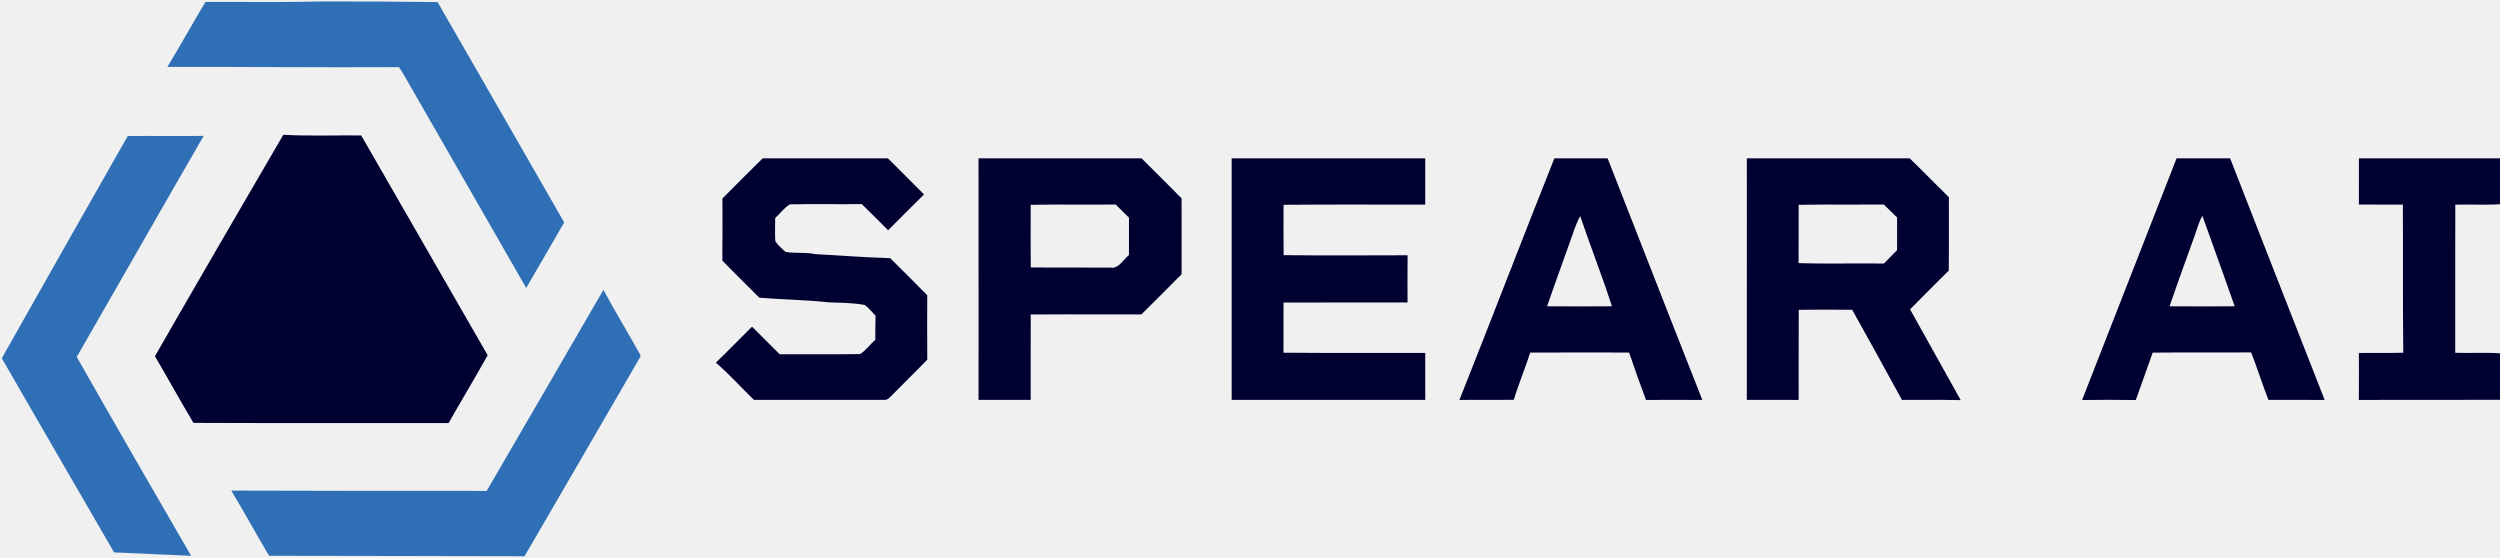
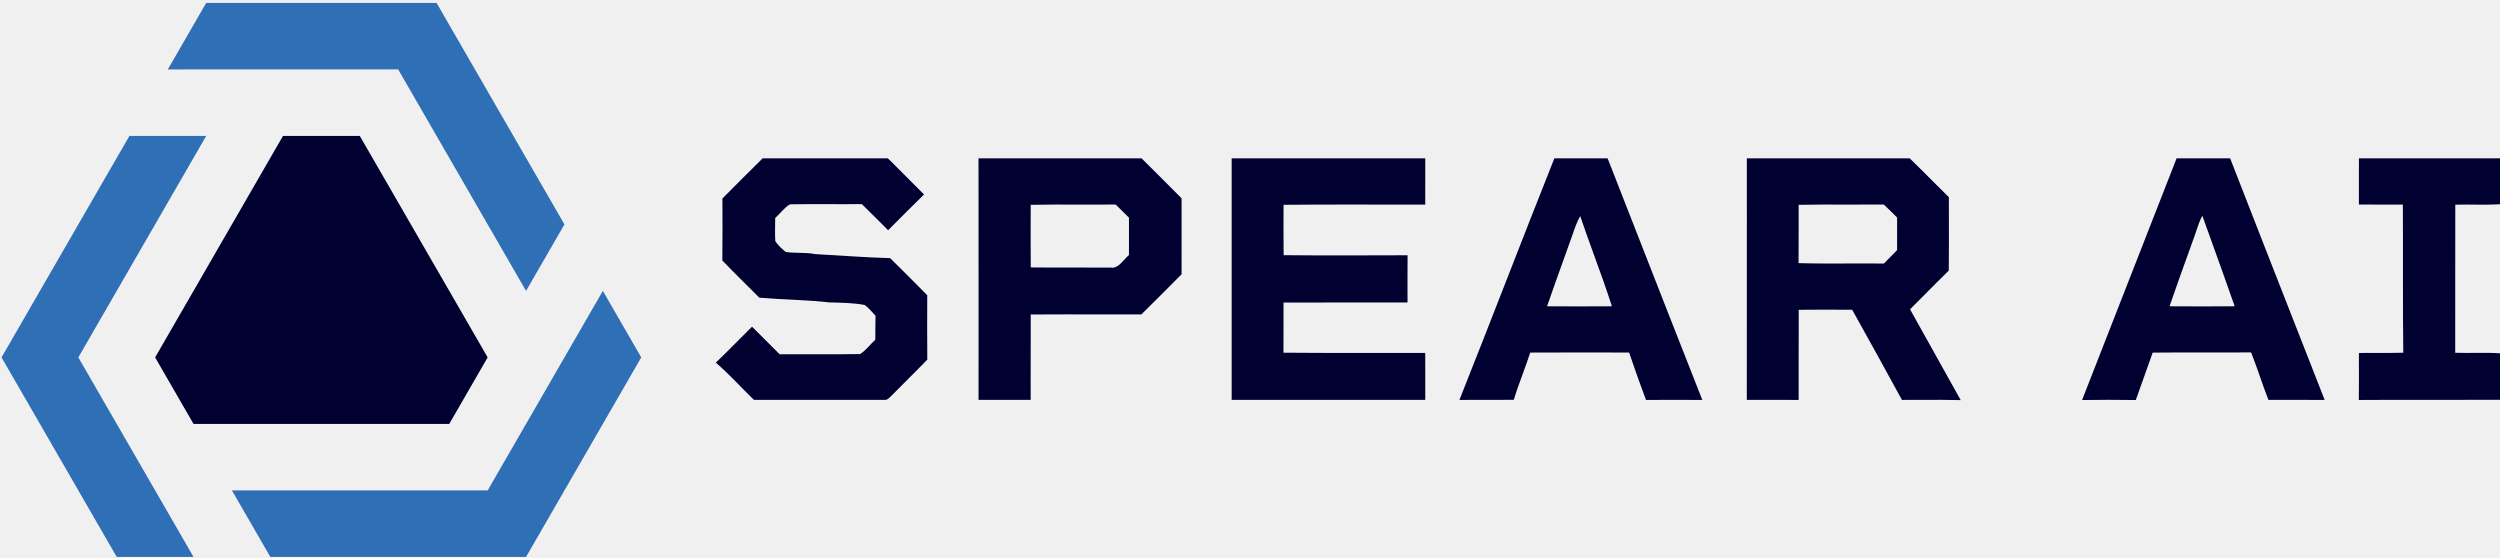
<svg xmlns="http://www.w3.org/2000/svg" viewBox="0 0 1058 236">
  <path fill="#000031" d="M322.76 67h52.97l.67.63.52.52c4.68 4.74 9.41 9.43 14.13 14.14-5.12 4.99-10.14 10.09-15.2 15.14-3.72-3.67-7.36-7.43-11.12-11.05-10.12.11-20.31-.11-30.42.09-2.31 1.29-4.23 4-6.25 5.79.01 3.25-.17 6.53.04 9.78 1.07 1.76 2.84 3.26 4.41 4.59 4.11.66 8.33.05 12.49.91 10.56.56 21.12 1.43 31.7 1.7 5.27 5.2 10.51 10.44 15.71 15.71-.02 9.08-.07 18.17.02 27.25-4.95 5.13-10.08 10.07-15.06 15.17-1.06.94-1.68 2.02-3.28 1.86-18.35-.02-36.69 0-55.03-.01-5.38-5.18-10.39-10.84-16.06-15.7v-.12c5.19-4.92 10.14-10.13 15.26-15.14 3.9 3.89 7.77 7.79 11.68 11.66 11.34-.07 22.73.11 34.05-.08 2.39-1.47 4.3-4.16 6.44-6.04.03-3.39.01-6.79.1-10.18-1.45-1.56-2.86-3.26-4.56-4.55-4.79-.93-10.17-.95-15.04-1.1-9.82-1.11-19.74-1.15-29.58-1.99-5.21-5.24-10.53-10.39-15.66-15.73.13-8.75.06-17.5.04-26.25 5.65-5.69 11.32-11.37 17.03-17Z" />
  <path fill="#000031" fill-rule="evenodd" d="M483.09 67h-68.98c.048 23.305.035 46.629.022 69.949-.006 10.762-.012 21.523-.012 32.281 7.36-.02 14.71-.01 22.06 0 0-3.283-.002-6.566-.004-9.851-.006-8.76-.012-17.525.024-26.289 10.035-.064 20.075-.054 30.113-.044 5.576.006 11.152.011 16.727.004 5.69-5.64 11.38-11.3 17.01-17-.02-10.71-.02-21.41-.01-32.12l-2.976-2.989c-4.64-4.66-9.287-9.328-13.974-13.941Zm-26.752 19.58c-6.717-.02-13.434-.04-20.148.1-.002 1.962-.006 3.924-.011 5.887-.014 6.868-.029 13.735.041 20.603 6.113.081 12.226.069 18.337.056 5.156-.011 10.31-.022 15.463.024 2.36.468 4.239-1.611 5.938-3.49.627-.693 1.229-1.359 1.822-1.86-.03-5.26-.04-10.52 0-15.78-1.85-1.88-3.73-3.74-5.64-5.57-5.266.062-10.534.046-15.802.03Z" clip-rule="evenodd" />
  <path fill="#000031" d="M521.24 67h81.93c-.03 6.53-.01 13.07-.01 19.6-19.98.01-39.98-.12-59.96.07-.01 7.1-.07 14.21.03 21.32 17.48.18 34.98.09 52.46.04-.07 6.65-.03 13.31-.02 19.97-17.49.04-34.98-.03-52.48.04-.03 7.07.02 14.14-.03 21.22 20 .2 40.01.02 60 .1-.01 6.62 0 13.25.01 19.87-27.31-.02-54.62-.01-81.93 0 .04-34.07.02-68.15 0-102.23Z" />
  <path fill="#000031" fill-rule="evenodd" d="M680.29 67h-22.48c-6.76 16.98-13.428 34.057-20.095 51.135-6.668 17.077-13.335 34.155-20.095 51.135 3.907-.066 7.812-.057 11.716-.048 3.769.008 7.536.017 11.304-.042 1.137-3.721 2.476-7.381 3.813-11.039 1.086-2.968 2.171-5.934 3.147-8.931 13.95-.08 27.9-.05 41.84-.02 2.3 6.71 4.64 13.43 7.14 20.07 7.94-.06 15.9-.07 23.84 0-9.911-25.104-19.74-50.247-29.567-75.388-3.42-8.748-6.84-17.496-10.263-26.242l-.3-.63Zm-5.69 40.944c-1.995-5.491-3.99-10.983-5.86-16.514-1.28 2.36-2.24 4.81-3.06 7.36a2436.22 2436.22 0 0 1-4.156 11.614c-2.301 6.396-4.602 12.792-6.814 19.216 9.14.07 18.31.07 27.45 0-2.331-7.283-4.946-14.479-7.56-21.676ZM808.18 67h-68.92c.002 7.864.006 15.727.01 23.59.013 26.217.026 52.431-.02 78.64l3.133-.005c6.266-.009 12.533-.019 18.807.015.008-4.766.002-9.533-.003-14.299-.008-7.944-.017-15.887.033-23.831 5.141-.061 10.282-.053 15.421-.045 2.397.004 4.793.008 7.189.005 7.1 12.68 14.11 25.41 21.07 38.17 2.618.006 5.237-.005 7.855-.017 5.675-.025 11.35-.05 17.015.107-3.5-6.221-6.967-12.462-10.434-18.703-3.656-6.579-7.311-13.158-11.006-19.717 1.724-1.727 3.443-3.461 5.161-5.194 3.723-3.756 7.445-7.511 11.229-11.206.079-7.453.065-14.905.051-22.358-.006-2.897-.011-5.795-.011-8.692-2.564-2.509-5.096-5.047-7.628-7.585-2.968-2.975-5.935-5.95-8.952-8.875Zm-26.077 19.579c-6.972-.02-13.944-.038-20.913.101-.012 3.292-.008 6.584-.004 9.876.006 4.937.012 9.872-.036 14.804 7.196.203 14.402.178 21.607.152 4.84-.017 9.679-.034 14.513.018 1.89-1.87 3.75-3.76 5.58-5.68-.02-4.59-.03-9.19 0-13.79-1.84-1.87-3.72-3.69-5.62-5.5-5.041.046-10.084.032-15.127.019ZM943.77 67h-22.63c-6.029 15.453-12.083 30.908-18.137 46.365a30885.217 30885.217 0 0 0-21.863 55.925c7.56-.11 15.17-.12 22.73 0 2.42-6.67 4.8-13.36 7.15-20.06 7.337-.09 14.676-.076 22.015-.063 6.546.012 13.092.024 19.635-.037 1.337 3.37 2.534 6.794 3.731 10.217 1.158 3.312 2.316 6.623 3.599 9.883 7.93-.01 15.86-.02 23.79.01-3.71-9.474-7.424-18.95-11.138-28.426-9.534-24.319-19.069-48.644-28.532-72.974l-.35-.84Zm-8.058 34.524c-1.229-3.41-2.458-6.822-3.682-10.234-1.1 2.004-1.801 4.128-2.51 6.273-.162.489-.323.978-.49 1.467-.939 2.623-1.884 5.244-2.829 7.865-2.726 7.564-5.452 15.128-8.051 22.725 9.19.07 18.39.07 27.57 0-3.268-9.387-6.638-18.742-10.008-28.096Z" clip-rule="evenodd" />
  <path fill="#000031" d="M998.3 67h59.7v19.43c-6.29.4-12.62 0-18.92.19-.06 20.89 0 41.79-.03 62.68 6.31.2 12.65-.2 18.95.22v19.68c-19.91.09-39.83-.06-59.74.07.08-6.63.04-13.26.02-19.89 6.26-.1 12.53.07 18.79-.11-.26-20.93-.05-41.78-.18-62.69-6.2-.02-12.4.03-18.61-.02.03-6.52.02-13.04.02-19.56Z" />
-   <g clip-path="url(#a)">
-     <path fill="#2f6fb6" d="M86.95.81c16.34-.06 32.71.25 49.05-.2 16.41-.05 32.78.1 49.18.27 17.91 31.05 35.74 62.16 53.59 93.25-5.32 9.27-10.75 18.48-16.08 27.74-17.03-29.79-34.21-59.51-51.26-89.29-.81-1.42-1.68-2.81-2.58-4.17-32.67.18-65.35-.16-98.02-.08C76.37 19.26 81.47 9.92 86.95.81Z" />
-     <path fill="#000031" d="M119.9 57.04c10.94.62 22 .16 32.96.28 17.91 30.96 35.61 62.05 53.52 93.02-5.39 9.64-11.1 19.1-16.54 28.71-35.9-.04-72.11.06-107.97-.09-5.55-9.32-10.8-18.84-16.3-28.2 17.96-31.31 36.14-62.53 54.33-93.72Z" />
-     <path fill="#2f6fb6" d="M54.06 57.57c10.71-.1 21.43.07 32.14-.07-18.01 31.12-35.76 62.4-53.72 93.55 15.97 28.14 32.18 56.19 48.41 84.19-10.88-.58-21.74-.9-32.61-1.47-15.85-27.38-31.76-54.73-47.52-82.15 17.7-31.36 35.46-62.78 53.3-94.05ZM255.37 122.67c4.97 9.32 10.56 18.3 15.63 27.57v.74c-16.35 28.14-32.61 56.34-49.02 84.43-36.04-.02-72.08-.21-108.12-.2-5.39-9.16-10.53-18.47-15.99-27.59 36.03.09 72.07.18 108.1.13 16.51-28.33 32.93-56.72 49.4-85.08Z" />
+   <g transform="scale(.65,.65) translate(-74,-128)">
+     <use href="#logo_arc" />
+     <use href="#logo_arc" transform="rotate(-120 283.25 327.069)" />
+     <use href="#logo_arc" transform="rotate(120 283.25 327.069)" />
+     <path fill="#000031" d="M200 404.001h166.5l25-43.301-83.25-144.194h-50L175 360.7z" />
  </g>
  <defs>
-     <clipPath id="a">
-       <path fill="#fff" d="M0 0h271v236H0z" />
-     </clipPath>
+     <path id="logo_arc" d="M150 490.603h50L125 360.7l83.25-144.194h-50L75 360.7z" fill="#2f6fb6">
+     </path>
  </defs>
</svg>
